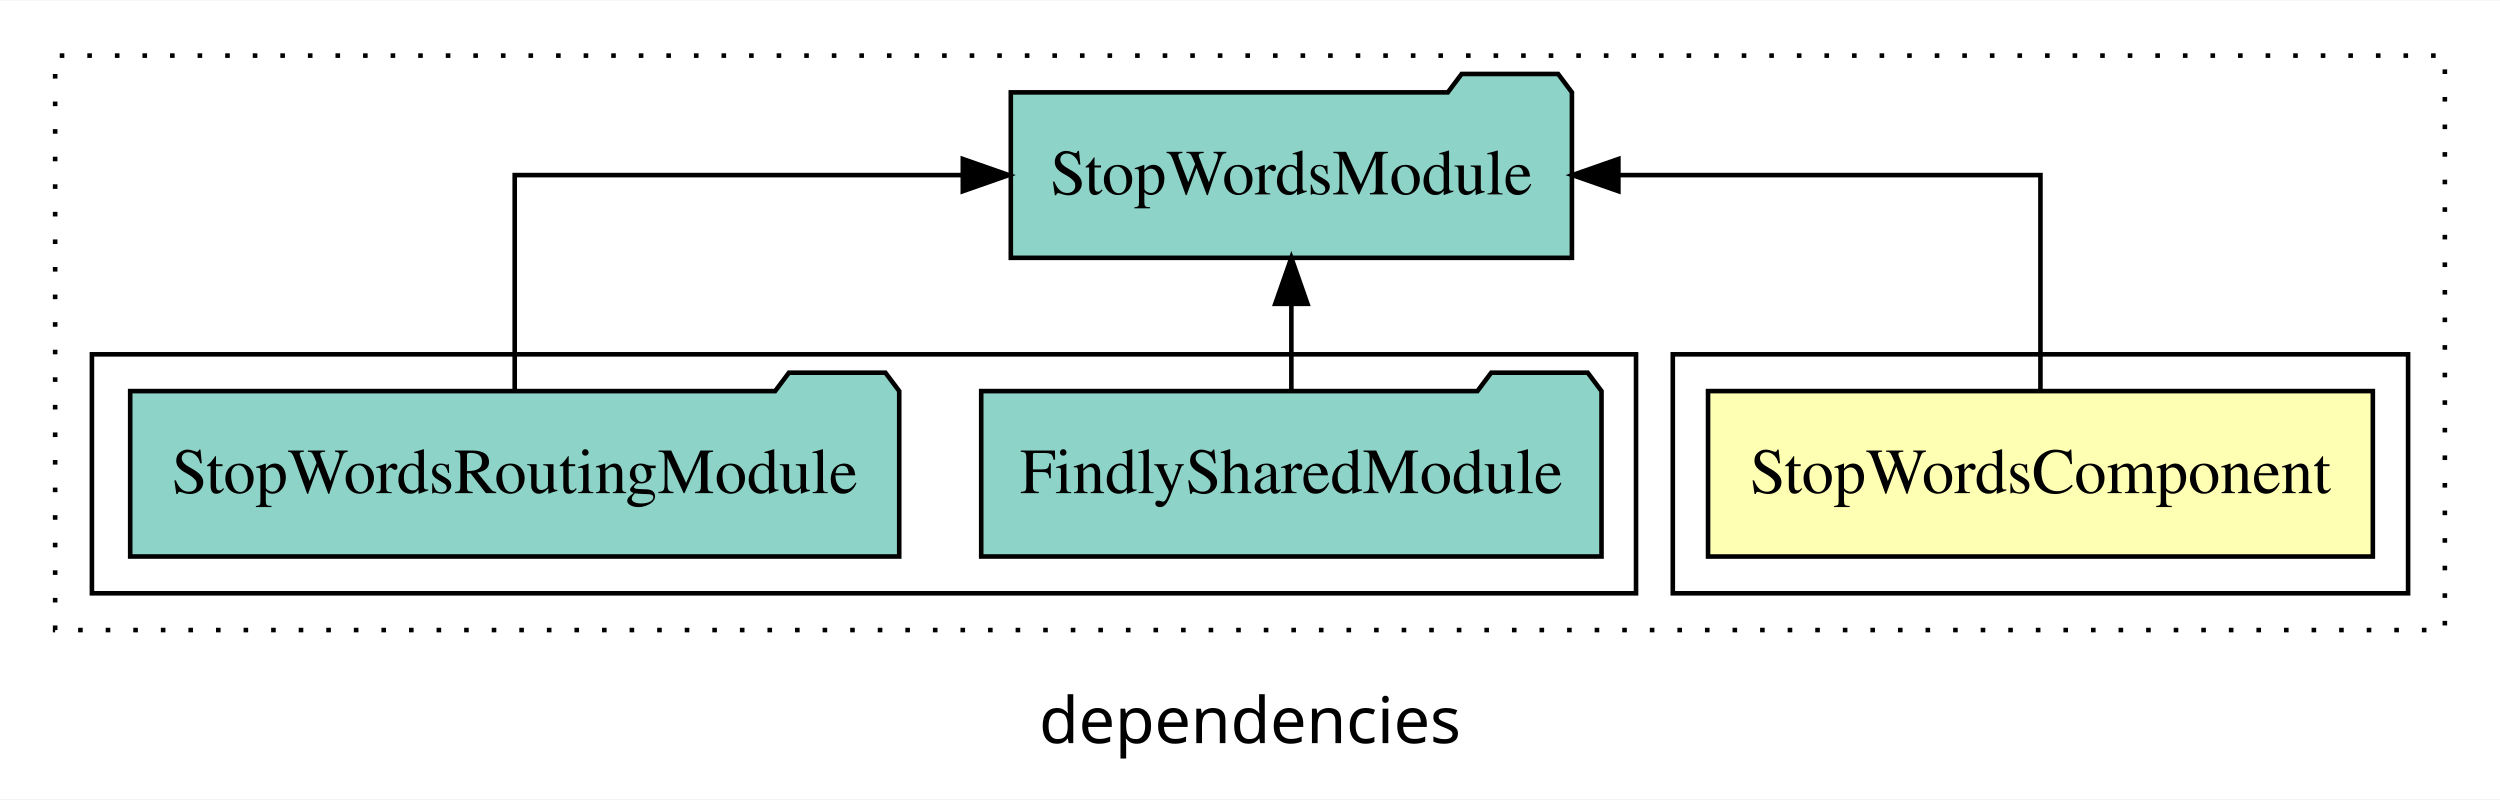
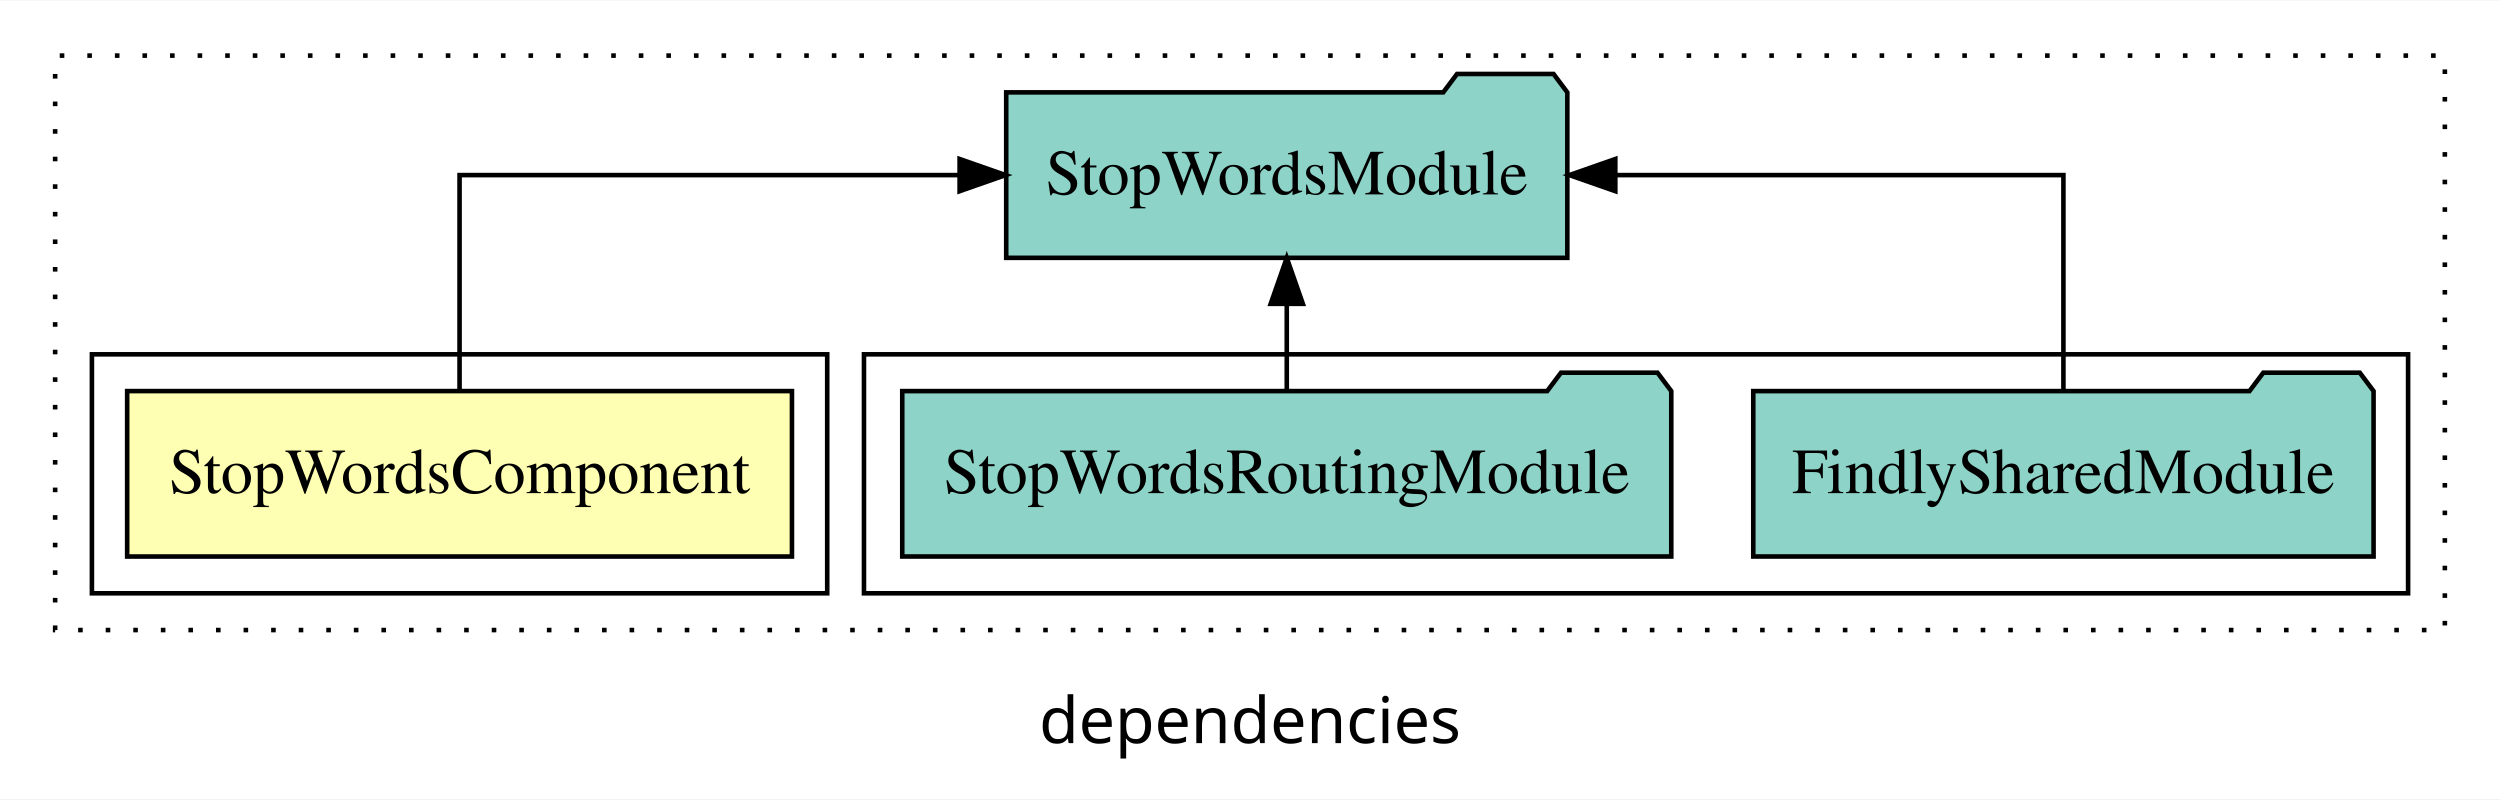
<svg xmlns="http://www.w3.org/2000/svg" width="544pt" height="174pt" viewBox="0.00 0.00 544.00 173.80">
  <g id="graph0" class="graph" transform="scale(1 1) rotate(0) translate(4 169.8)">
    <polygon fill="white" stroke="transparent" points="-4,4 -4,-169.8 540,-169.8 540,4 -4,4" />
    <text text-anchor="middle" x="268" y="-8.2" font-family="sans-serif" font-size="14.00">dependencies</text>
    <g id="clust1" class="cluster">
      <polygon fill="none" stroke="black" stroke-dasharray="1,5" points="8,-32.8 8,-157.8 528,-157.8 528,-32.8 8,-32.8" />
    </g>
+     <g id="clust4" class="cluster">
+       <polygon fill="none" stroke="black" points="184,-40.8 184,-92.8 520,-92.8 520,-40.8 184,-40.8" />
+     </g>
    <g id="clust2" class="cluster">
-       <polygon fill="none" stroke="black" points="360,-40.8 360,-92.8 520,-92.8 520,-40.8 360,-40.8" />
-     </g>
-     <g id="clust4" class="cluster">
-       <polygon fill="none" stroke="black" points="16,-40.8 16,-92.8 352,-92.8 352,-40.8 16,-40.8" />
+       <polygon fill="none" stroke="black" points="16,-40.8 16,-92.8 176,-92.8 176,-40.8 16,-40.8" />
    </g>
    <g id="node1" class="node">
-       <polygon fill="#ffffb3" stroke="black" points="512.33,-84.8 367.67,-84.8 367.67,-48.8 512.33,-48.8 512.33,-84.8" />
-       <text text-anchor="middle" x="440" y="-62.6" font-family="Times,serif" font-size="14.00">StopWordsComponent</text>
+       <polygon fill="#ffffb3" stroke="black" points="168.33,-84.8 23.67,-84.8 23.67,-48.8 168.33,-48.8 168.33,-84.8" />
+       <text text-anchor="middle" x="96" y="-62.6" font-family="Times,serif" font-size="14.00">StopWordsComponent</text>
    </g>
    <g id="node2" class="node">
-       <polygon fill="#8dd3c7" stroke="black" points="338.05,-149.8 335.05,-153.8 314.05,-153.8 311.05,-149.8 215.95,-149.8 215.95,-113.8 338.05,-113.8 338.05,-149.8" />
-       <text text-anchor="middle" x="277" y="-127.6" font-family="Times,serif" font-size="14.00">StopWordsModule</text>
+       <polygon fill="#8dd3c7" stroke="black" points="337.05,-149.8 334.05,-153.8 313.05,-153.8 310.05,-149.8 214.95,-149.8 214.95,-113.8 337.05,-113.8 337.05,-149.8" />
+       <text text-anchor="middle" x="276" y="-127.6" font-family="Times,serif" font-size="14.00">StopWordsModule</text>
    </g>
    <g id="edge1" class="edge">
-       <path fill="none" stroke="black" d="M440,-84.91C440,-104.14 440,-131.8 440,-131.8 440,-131.8 348.16,-131.8 348.16,-131.8" />
-       <polygon fill="black" stroke="black" points="348.16,-128.3 338.16,-131.8 348.16,-135.3 348.16,-128.3" />
+       <path fill="none" stroke="black" d="M96,-84.91C96,-104.14 96,-131.8 96,-131.8 96,-131.8 204.81,-131.8 204.81,-131.8" />
+       <polygon fill="black" stroke="black" points="204.81,-135.3 214.81,-131.8 204.81,-128.3 204.81,-135.3" />
    </g>
    <g id="node3" class="node">
-       <polygon fill="#8dd3c7" stroke="black" points="344.49,-84.8 341.49,-88.8 320.49,-88.8 317.49,-84.8 209.51,-84.8 209.51,-48.8 344.49,-48.8 344.49,-84.8" />
-       <text text-anchor="middle" x="277" y="-62.6" font-family="Times,serif" font-size="14.00">FindlySharedModule</text>
+       <polygon fill="#8dd3c7" stroke="black" points="512.49,-84.8 509.49,-88.8 488.49,-88.8 485.49,-84.8 377.51,-84.8 377.51,-48.8 512.49,-48.8 512.49,-84.8" />
+       <text text-anchor="middle" x="445" y="-62.6" font-family="Times,serif" font-size="14.00">FindlySharedModule</text>
    </g>
    <g id="edge2" class="edge">
-       <path fill="none" stroke="black" d="M277,-84.91C277,-84.91 277,-103.79 277,-103.79" />
-       <polygon fill="black" stroke="black" points="273.5,-103.79 277,-113.79 280.5,-103.79 273.5,-103.79" />
+       <path fill="none" stroke="black" d="M445,-84.91C445,-104.14 445,-131.8 445,-131.8 445,-131.8 347.49,-131.8 347.49,-131.8" />
+       <polygon fill="black" stroke="black" points="347.49,-128.3 337.49,-131.8 347.49,-135.3 347.49,-128.3" />
    </g>
    <g id="node4" class="node">
-       <polygon fill="#8dd3c7" stroke="black" points="191.67,-84.8 188.67,-88.8 167.67,-88.8 164.67,-84.8 24.33,-84.8 24.33,-48.8 191.67,-48.8 191.67,-84.8" />
-       <text text-anchor="middle" x="108" y="-62.6" font-family="Times,serif" font-size="14.00">StopWordsRoutingModule</text>
+       <polygon fill="#8dd3c7" stroke="black" points="359.67,-84.8 356.67,-88.8 335.67,-88.8 332.67,-84.8 192.33,-84.8 192.33,-48.8 359.67,-48.8 359.67,-84.8" />
+       <text text-anchor="middle" x="276" y="-62.6" font-family="Times,serif" font-size="14.00">StopWordsRoutingModule</text>
    </g>
    <g id="edge3" class="edge">
-       <path fill="none" stroke="black" d="M108,-84.91C108,-104.14 108,-131.8 108,-131.8 108,-131.8 205.51,-131.8 205.51,-131.8" />
-       <polygon fill="black" stroke="black" points="205.51,-135.3 215.51,-131.8 205.51,-128.3 205.51,-135.3" />
+       <path fill="none" stroke="black" d="M276,-84.91C276,-84.91 276,-103.79 276,-103.79" />
+       <polygon fill="black" stroke="black" points="272.5,-103.79 276,-113.79 279.5,-103.79 272.5,-103.79" />
    </g>
  </g>
</svg>
